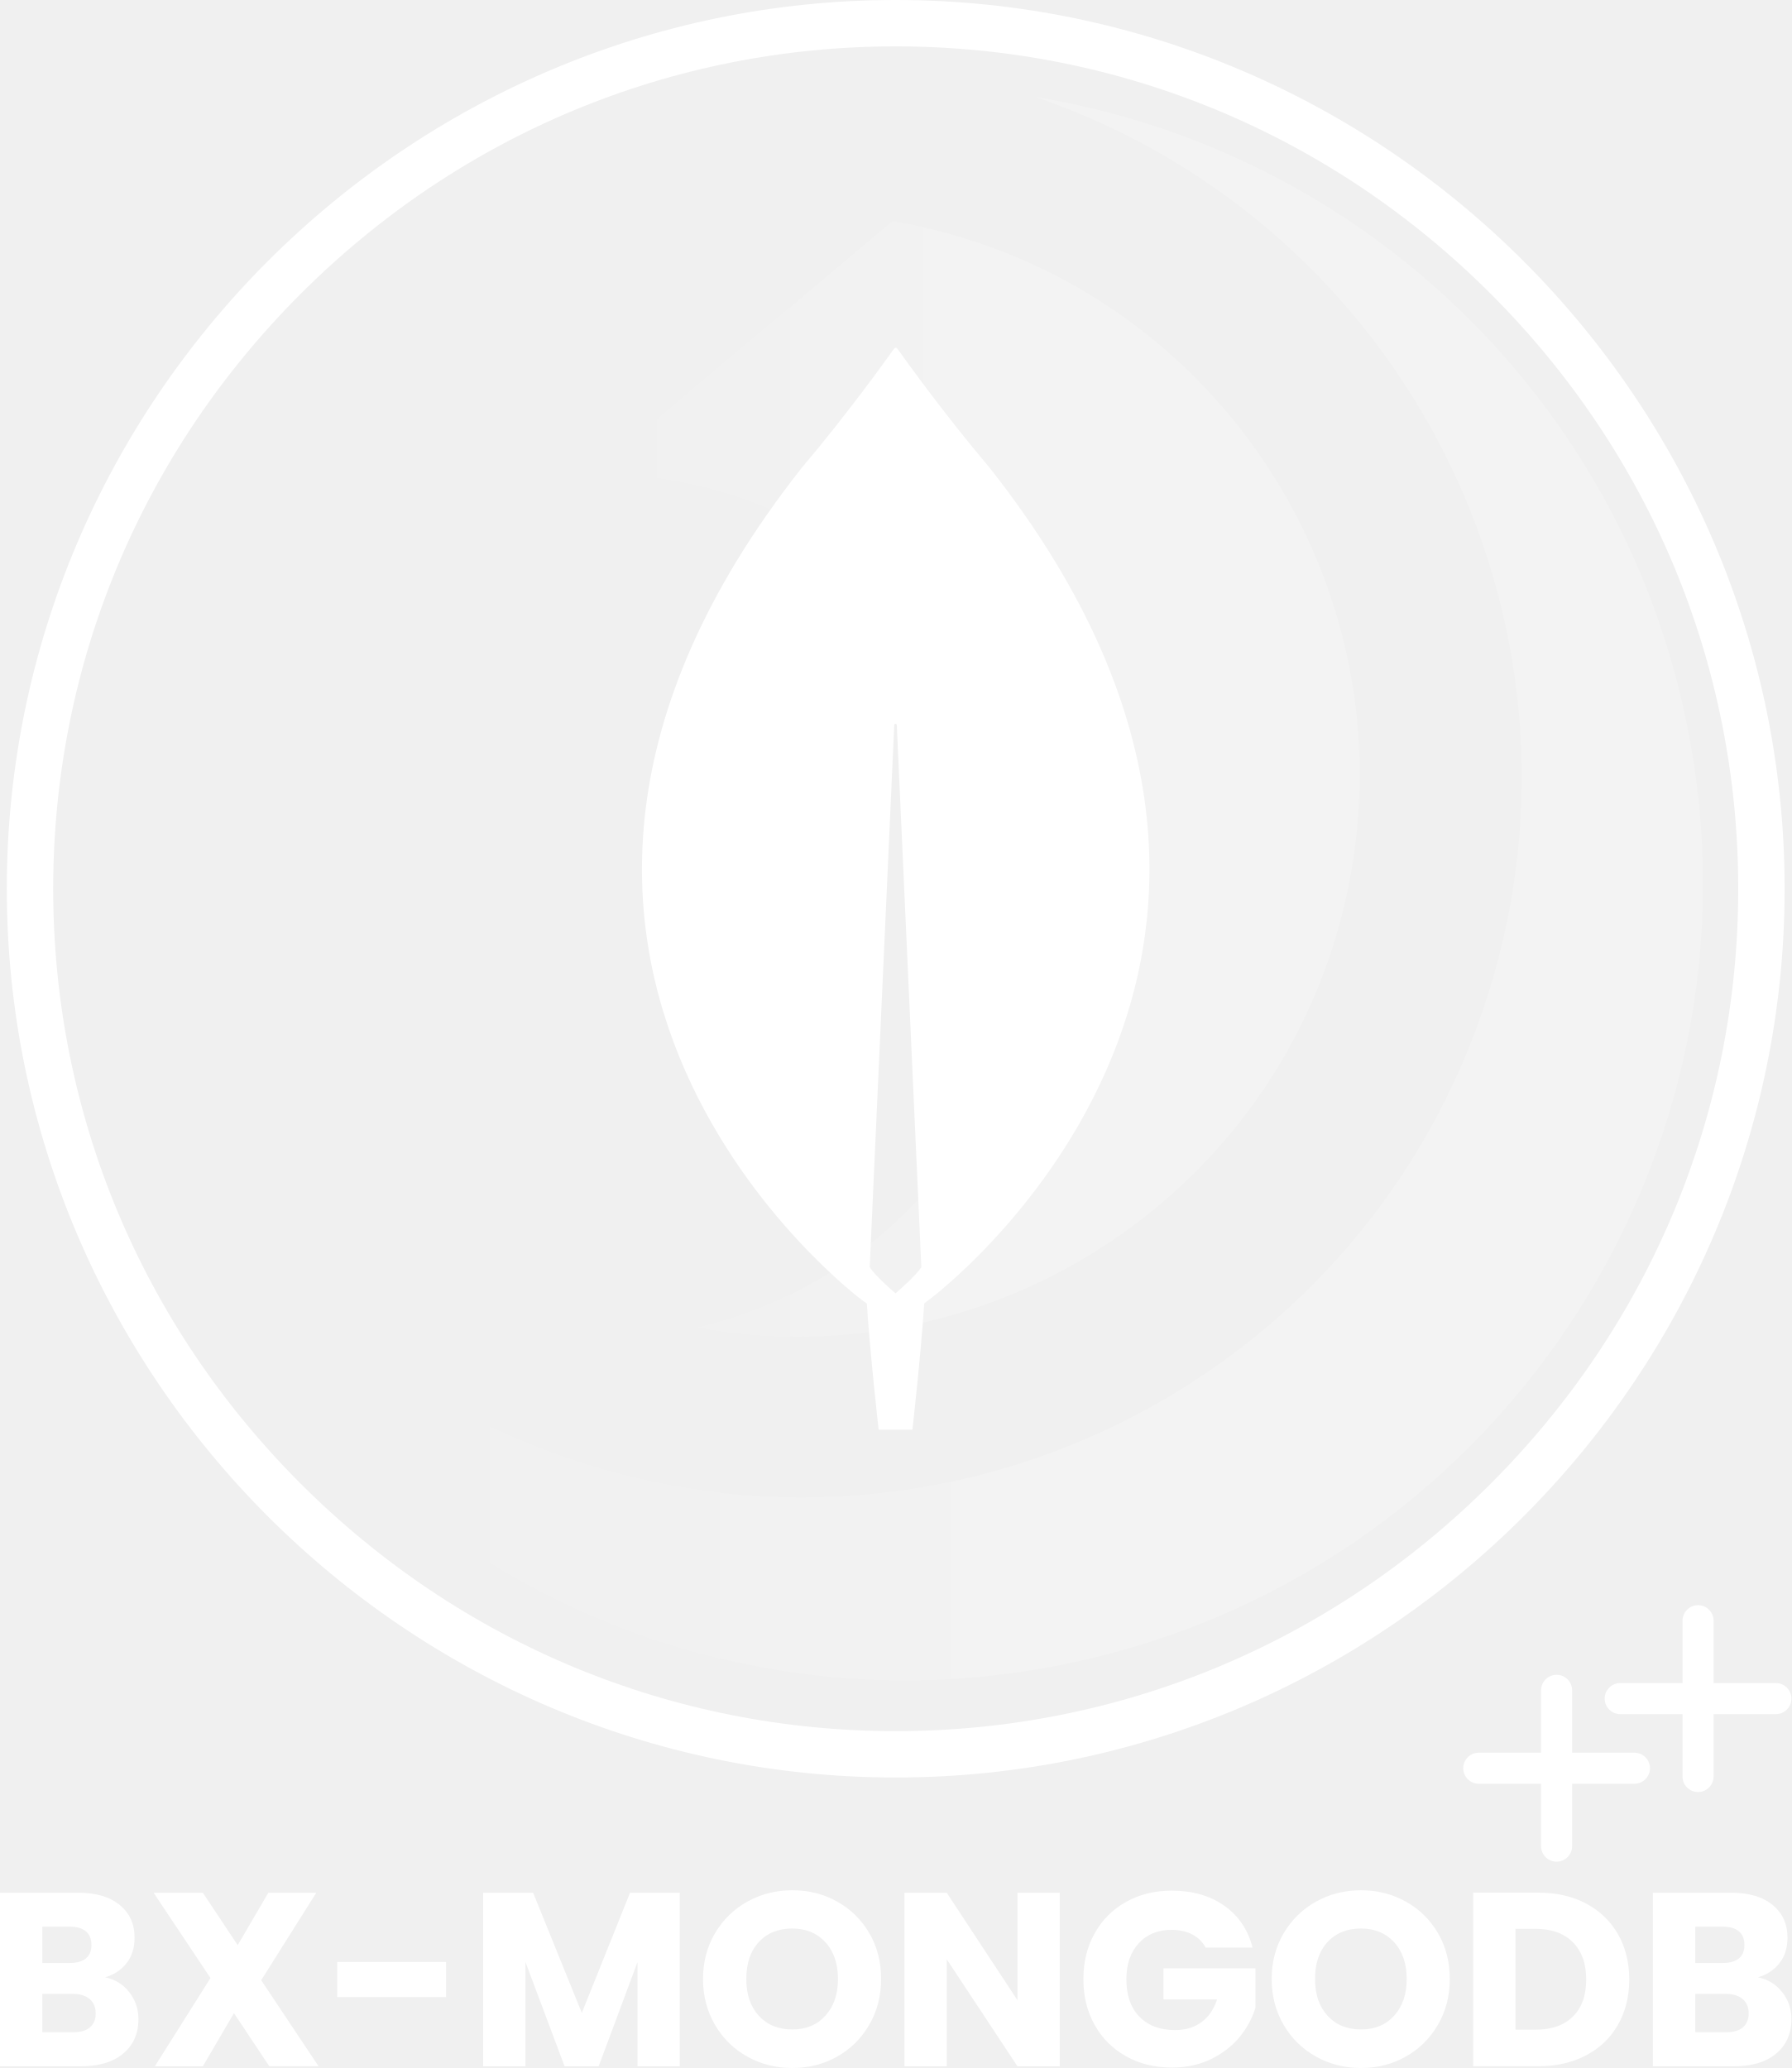
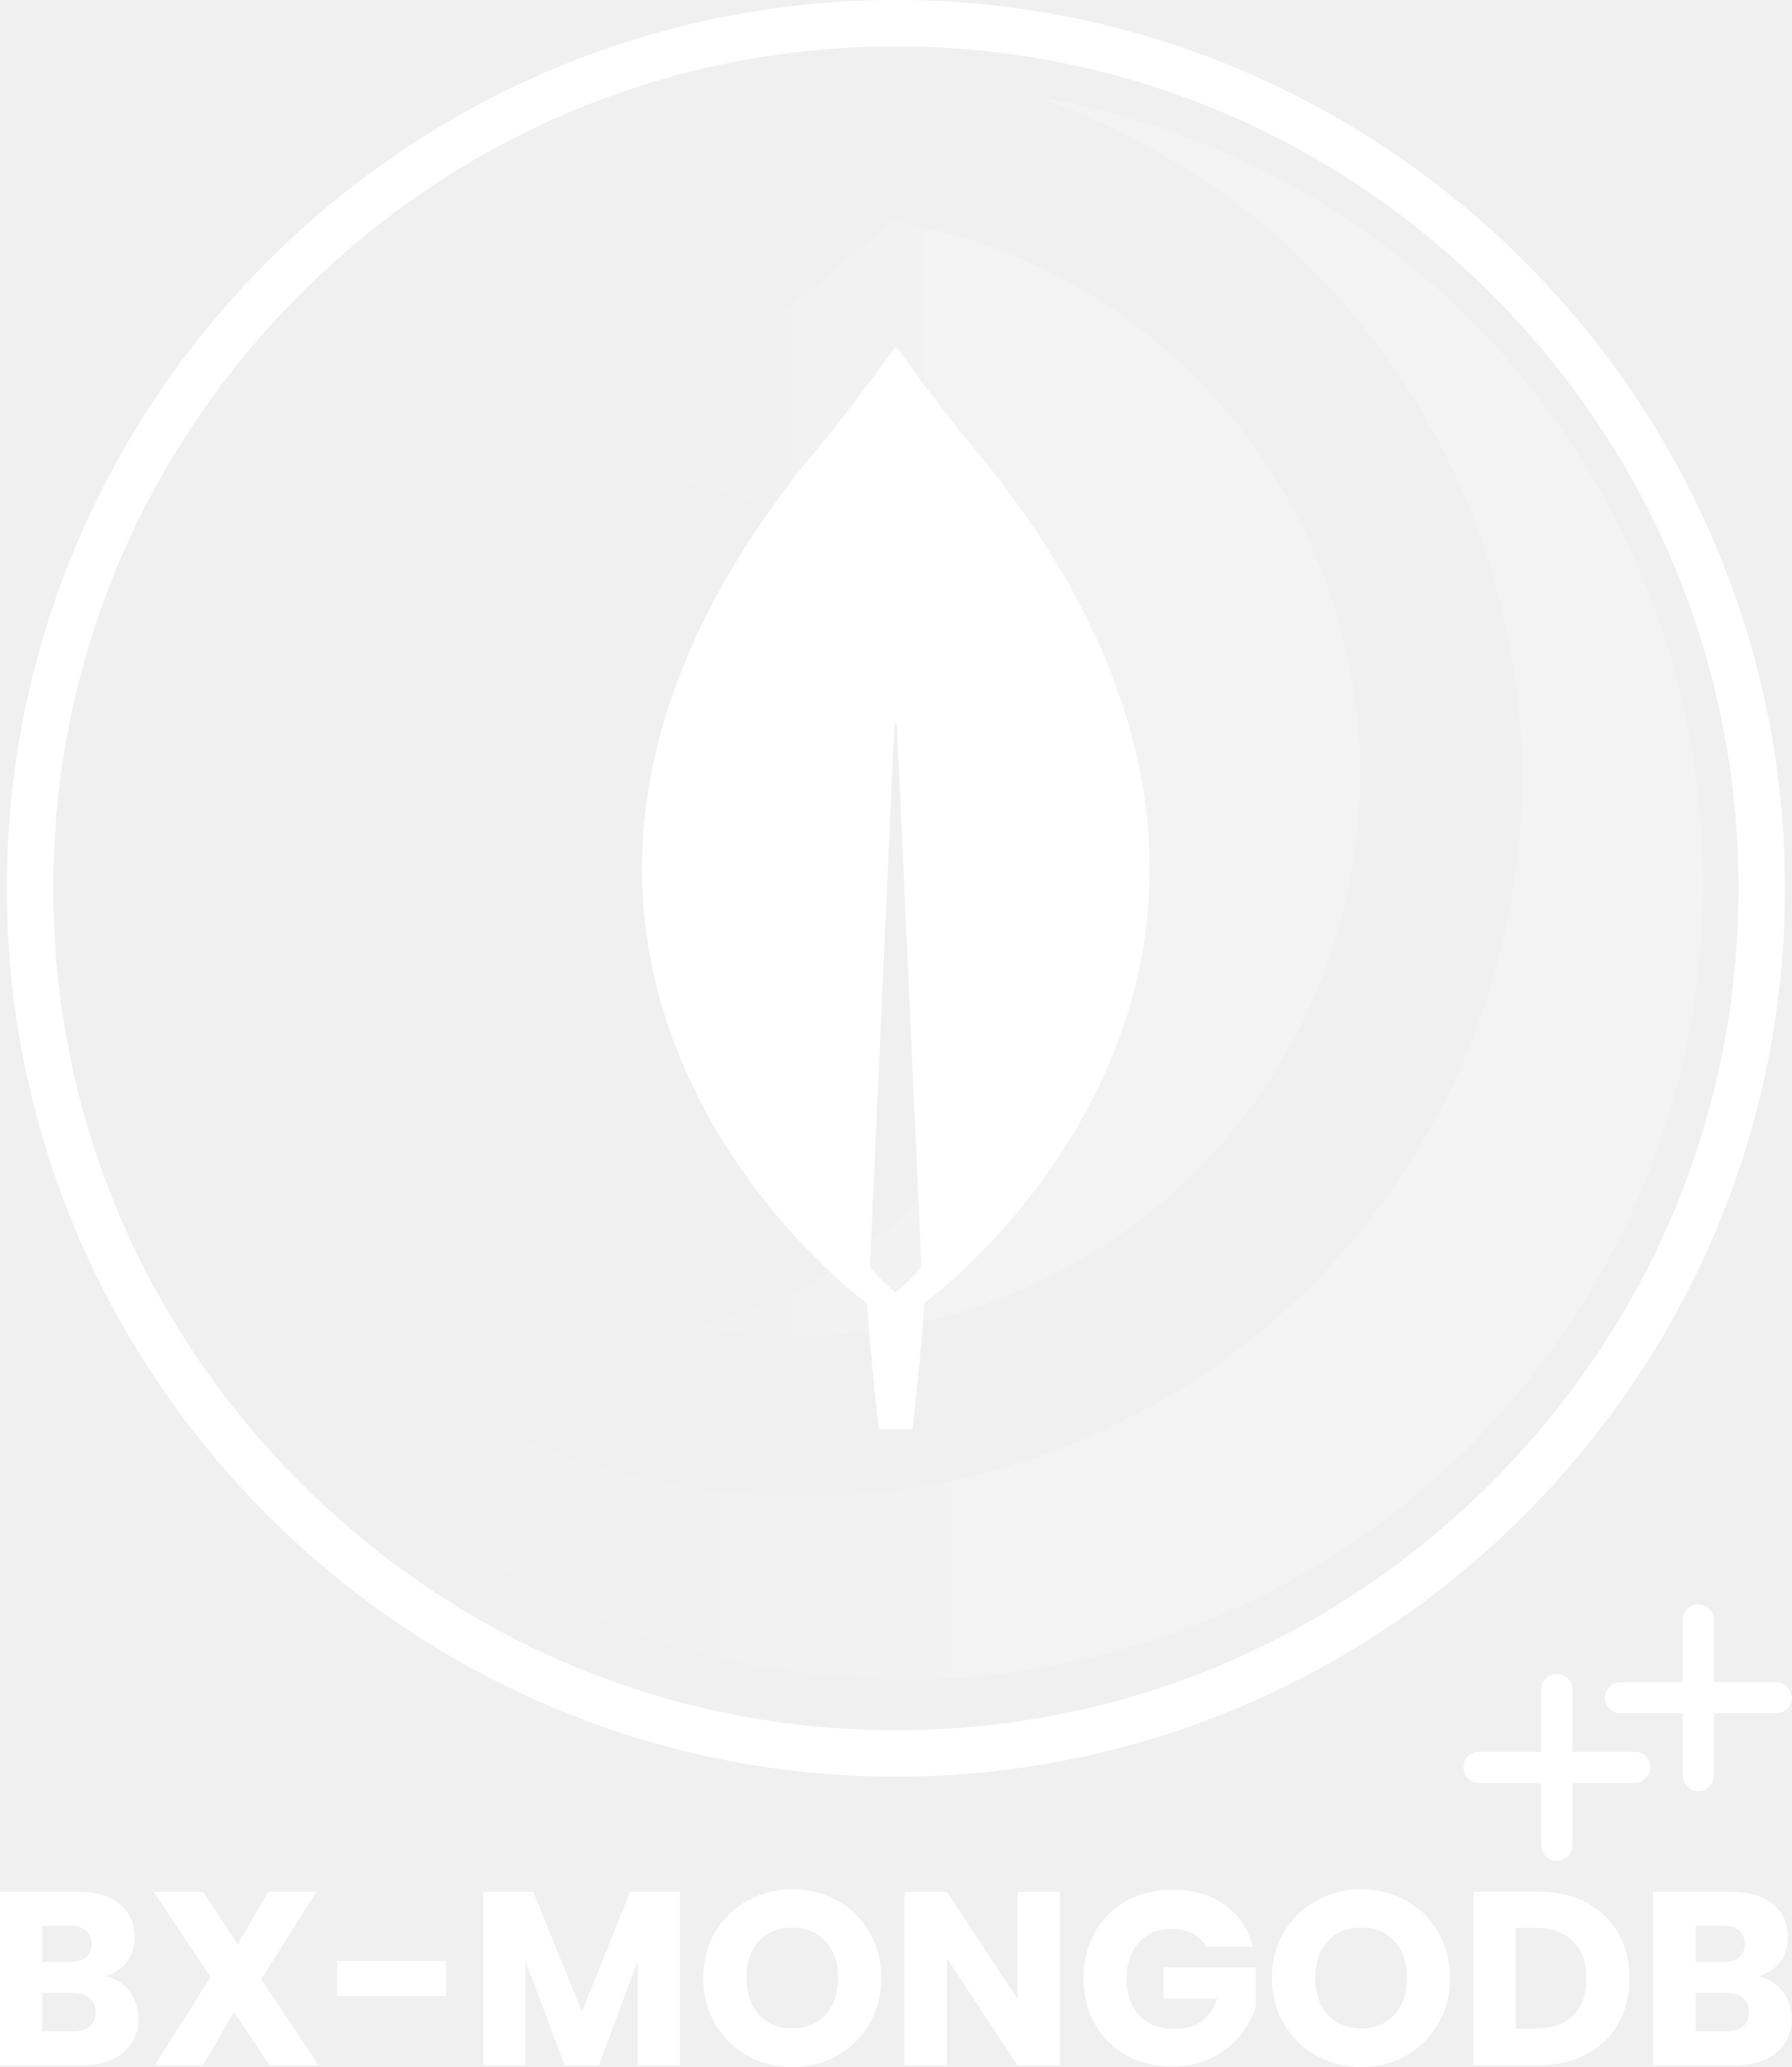
- <svg xmlns="http://www.w3.org/2000/svg" width="317" height="366" viewBox="0 0 317 366" fill="none">
-   <g clip-path="url(#clip0_1053_7409)">
-     <path d="M158.5 8.207C198.153 8.207 235.548 23.758 263.793 52.002C292.038 80.247 307.59 117.641 307.59 157.293C307.59 196.944 292.038 234.339 263.793 262.583C235.548 290.828 198.153 306.379 158.5 306.379C118.848 306.379 81.453 290.828 53.208 262.583C24.963 234.339 9.411 196.944 9.411 157.293C9.411 117.641 24.963 80.247 53.208 52.002C81.453 23.758 118.848 8.207 158.5 8.207ZM158.5 0C71.987 0 1.204 70.782 1.204 157.293C1.204 243.804 71.987 314.586 158.5 314.586C245.013 314.586 315.797 243.804 315.797 157.293C315.797 70.782 245.013 0 158.5 0Z" fill="white" />
+ <svg xmlns="http://www.w3.org/2000/svg" width="520" height="600" viewBox="0 0 520 600" fill="none">
+   <g clip-path="url(#clip0_1053_7387)">
+     <path d="M260 13.453C325.045 13.453 386.388 38.948 432.72 85.25C479.053 131.552 504.563 192.855 504.563 257.857C504.563 322.86 479.053 384.162 432.72 430.465C386.388 476.767 325.045 502.261 260 502.261C194.955 502.261 133.613 476.767 87.28 430.465C40.948 384.162 15.437 322.86 15.437 257.857C15.437 192.855 40.948 131.552 87.28 85.25C133.613 38.948 194.955 13.453 260 13.453ZM260 0C118.086 0 1.975 116.036 1.975 257.857C1.975 399.679 118.086 515.714 260 515.714C401.914 515.714 518.026 399.679 518.026 257.857C518.026 116.036 401.914 0 260 0Z" fill="white" />
    <g opacity="0.2">
-       <path d="M132.8 60.235L157.899 39.172H157.967C158.856 39.309 159.732 39.459 160.621 39.623C214.512 50.36 249.418 102.814 238.667 156.622C228.026 209.992 176.514 244.719 123.266 234.94C134.756 232.328 145.794 227.048 155.45 218.978C187.771 191.855 192.012 143.642 164.861 111.294C149.295 92.761 126.836 83.487 104.404 84.034L132.8 60.208V60.235Z" fill="url(#paint0_linear_1053_7409)" />
-       <path d="M188.032 294.615C142.812 303.697 98.291 290.047 66.311 261.556C68.172 260.749 69.963 259.696 71.605 258.301C74.942 255.497 77.213 251.845 78.321 247.947C85.31 251.968 92.724 255.388 100.52 258.068C167.077 280.951 239.515 245.499 262.33 178.971C285.213 112.415 249.76 39.978 183.231 17.164C241.17 26.697 287.128 71.081 298.563 128.541C313.91 204.931 264.423 279.255 188.032 294.601V294.615Z" fill="url(#paint1_linear_1053_7409)" />
+       <path d="M217.841 98.749L259.013 64.219H259.125C260.583 64.443 262.019 64.69 263.478 64.959C351.88 82.56 409.139 168.55 391.503 256.76C374.047 344.252 289.55 401.182 202.202 385.15C221.049 380.867 239.156 372.212 254.997 358.983C308.015 314.52 314.971 235.481 270.433 182.452C244.9 152.07 208.058 136.867 171.262 137.764L217.841 98.704V98.749Z" fill="url(#paint0_linear_1053_7387)" />
+       <path d="M308.441 482.978C234.265 497.867 161.232 475.489 108.774 428.783C111.826 427.46 114.765 425.734 117.458 423.447C122.932 418.85 126.657 412.864 128.474 406.473C139.939 413.065 152.1 418.671 164.889 423.066C274.068 460.578 392.894 402.46 430.319 293.397C467.856 184.29 409.7 65.541 300.566 28.141C395.609 43.769 470.997 116.53 489.755 210.726C514.929 335.955 433.752 457.798 308.441 482.956V482.978Z" fill="url(#paint1_linear_1053_7387)" />
    </g>
-     <path d="M289.22 310.197H278.196V299.159C278.196 297.641 276.965 296.41 275.447 296.41C273.929 296.41 272.698 297.655 272.698 299.159V310.197H261.673C260.155 310.197 258.924 311.442 258.924 312.946C258.924 314.451 260.155 315.696 261.673 315.696H272.698V326.733C272.698 328.252 273.929 329.483 275.447 329.483C276.965 329.483 278.196 328.238 278.196 326.733V315.696H289.22C290.739 315.696 291.97 314.451 291.97 312.946C291.97 311.442 290.739 310.197 289.22 310.197Z" fill="white" />
-     <path d="M314.251 297.873H303.226V286.835C303.226 285.317 301.995 284.086 300.477 284.086C298.959 284.086 297.728 285.331 297.728 286.835V297.873H286.703C285.185 297.873 283.954 299.118 283.954 300.622C283.954 302.127 285.185 303.371 286.703 303.371H297.728V314.409C297.728 315.927 298.959 317.158 300.477 317.158C301.995 317.158 303.226 315.914 303.226 314.409V303.371H314.251C315.769 303.371 317 302.127 317 300.622C317 299.118 315.769 297.873 314.251 297.873Z" fill="white" />
-     <path d="M22.883 352.597C23.964 353.979 24.497 355.565 24.497 357.343C24.497 359.915 23.595 361.939 21.803 363.444C20.011 364.948 17.508 365.7 14.293 365.7H0V334.98H13.828C16.947 334.98 19.395 335.692 21.16 337.128C22.924 338.564 23.813 340.493 23.813 342.941C23.813 344.746 23.335 346.251 22.391 347.454C21.447 348.658 20.189 349.479 18.602 349.944C20.38 350.327 21.816 351.202 22.883 352.597ZM7.482 347.413H12.379C13.61 347.413 14.553 347.14 15.196 346.606C15.853 346.073 16.181 345.28 16.181 344.227C16.181 343.173 15.853 342.366 15.196 341.819C14.54 341.259 13.596 340.985 12.379 340.985H7.482V347.413ZM15.907 358.807C16.591 358.232 16.933 357.412 16.933 356.331C16.933 355.251 16.578 354.403 15.866 353.801C15.155 353.199 14.17 352.884 12.912 352.884H7.482V359.669H12.994C14.252 359.669 15.224 359.381 15.907 358.821V358.807Z" fill="white" />
-     <path d="M47.654 365.7L41.403 356.29L35.891 365.7H27.397L37.245 350.081L27.178 334.98H35.891L42.059 344.254L47.489 334.98H55.97L46.217 350.464L56.367 365.687H47.654V365.7Z" fill="white" />
-     <path d="M78.935 347.234V353.444H59.677V347.234H78.935Z" fill="white" />
-     <path d="M120.284 334.98V365.7H112.802V347.277L105.936 365.7H99.904L92.983 347.236V365.7H85.501V334.98H94.337L102.954 356.249L111.489 334.98H120.284Z" fill="white" />
-     <path d="M132.253 363.991C129.845 362.651 127.93 360.777 126.521 358.369C125.113 355.962 124.401 353.254 124.401 350.245C124.401 347.236 125.113 344.541 126.521 342.148C127.944 339.754 129.845 337.894 132.253 336.554C134.66 335.213 137.3 334.543 140.199 334.543C143.099 334.543 145.739 335.213 148.146 336.554C150.554 337.894 152.441 339.768 153.836 342.148C155.231 344.528 155.915 347.236 155.915 350.245C155.915 353.254 155.218 355.962 153.809 358.369C152.4 360.777 150.513 362.651 148.119 363.991C145.725 365.331 143.085 366.002 140.199 366.002C137.313 366.002 134.66 365.331 132.253 363.991ZM146.067 356.728C147.544 355.1 148.283 352.939 148.283 350.245C148.283 347.55 147.544 345.362 146.067 343.748C144.59 342.134 142.634 341.313 140.186 341.313C137.737 341.313 135.727 342.12 134.263 343.721C132.786 345.321 132.061 347.496 132.061 350.245C132.061 352.994 132.8 355.128 134.263 356.742C135.74 358.356 137.71 359.176 140.186 359.176C142.661 359.176 144.604 358.356 146.067 356.728Z" fill="white" />
-     <path d="M187.525 365.7H180.043L167.528 346.757V365.7H160.046V334.98H167.528L180.043 354.006V334.98H187.525V365.7Z" fill="white" />
-     <path d="M213.348 344.694C212.788 343.668 211.994 342.888 210.969 342.355C209.929 341.821 208.712 341.548 207.316 341.548C204.896 341.548 202.953 342.341 201.503 343.928C200.04 345.514 199.315 347.634 199.315 350.288C199.315 353.119 200.081 355.321 201.613 356.908C203.145 358.494 205.251 359.288 207.932 359.288C209.765 359.288 211.324 358.823 212.596 357.893C213.868 356.963 214.785 355.622 215.373 353.871H205.88V348.359H222.157V355.321C221.596 357.181 220.666 358.918 219.339 360.532C218.013 362.133 216.33 363.432 214.292 364.431C212.254 365.415 209.943 365.921 207.385 365.921C204.348 365.921 201.64 365.265 199.26 363.924C196.88 362.598 195.034 360.751 193.707 358.385C192.38 356.019 191.71 353.324 191.71 350.288C191.71 347.251 192.366 344.543 193.707 342.163C195.034 339.783 196.88 337.937 199.246 336.61C201.613 335.283 204.307 334.613 207.344 334.613C211.023 334.613 214.114 335.502 216.645 337.28C219.162 339.059 220.83 341.52 221.651 344.68H213.389L213.348 344.694Z" fill="white" />
-     <path d="M232.88 363.991C230.473 362.651 228.558 360.777 227.149 358.369C225.741 355.962 225.029 353.254 225.029 350.245C225.029 347.236 225.741 344.541 227.149 342.148C228.572 339.754 230.473 337.894 232.88 336.554C235.288 335.213 237.928 334.543 240.827 334.543C243.727 334.543 246.367 335.213 248.774 336.554C251.182 337.894 253.069 339.768 254.464 342.148C255.859 344.528 256.543 347.236 256.543 350.245C256.543 353.254 255.846 355.962 254.437 358.369C253.028 360.777 251.14 362.651 248.747 363.991C246.353 365.331 243.713 366.002 240.827 366.002C237.941 366.002 235.288 365.331 232.88 363.991ZM246.709 356.728C248.186 355.1 248.925 352.939 248.925 350.245C248.925 347.55 248.186 345.362 246.709 343.748C245.232 342.134 243.276 341.313 240.827 341.313C238.379 341.313 236.368 342.12 234.905 343.721C233.428 345.321 232.703 347.496 232.703 350.245C232.703 352.994 233.441 355.128 234.905 356.742C236.382 358.356 238.352 359.176 240.827 359.176C243.303 359.176 245.245 358.356 246.709 356.728Z" fill="white" />
-     <path d="M280.685 336.911C283.106 338.197 284.98 340.002 286.306 342.314C287.633 344.625 288.303 347.306 288.303 350.342C288.303 353.379 287.633 356.019 286.306 358.344C284.98 360.683 283.092 362.488 280.657 363.76C278.223 365.046 275.405 365.689 272.191 365.689H260.688V334.969H272.191C275.432 334.969 278.25 335.612 280.671 336.897L280.685 336.911ZM278.318 356.908C279.891 355.362 280.685 353.174 280.685 350.342C280.685 347.511 279.891 345.309 278.318 343.736C276.745 342.163 274.543 341.37 271.712 341.37H268.169V359.219H271.712C274.543 359.219 276.745 358.453 278.318 356.908Z" fill="white" />
-     <path d="M315.386 352.597C316.467 353.979 317 355.565 317 357.343C317 359.915 316.097 361.939 314.306 363.444C312.514 364.948 310.011 365.7 306.796 365.7H292.489V334.98H306.318C309.436 334.98 311.885 335.692 313.649 337.128C315.413 338.564 316.303 340.493 316.303 342.941C316.303 344.746 315.824 346.251 314.88 347.454C313.936 348.658 312.678 349.479 311.091 349.944C312.869 350.327 314.306 351.202 315.372 352.597H315.386ZM299.985 347.413H304.881C306.112 347.413 307.056 347.14 307.699 346.606C308.356 346.073 308.684 345.28 308.684 344.227C308.684 343.173 308.356 342.366 307.699 341.819C307.043 341.259 306.099 340.985 304.881 340.985H299.985V347.413ZM308.41 358.807C309.094 358.232 309.436 357.412 309.436 356.331C309.436 355.251 309.081 354.403 308.369 353.801C307.658 353.199 306.673 352.884 305.415 352.884H299.985V359.669H305.497C306.755 359.669 307.726 359.381 308.41 358.821V358.807Z" fill="white" />
-     <path d="M175.201 82.887C167.131 73.354 160.183 63.67 158.76 61.66C158.61 61.509 158.391 61.509 158.241 61.66C156.818 63.67 149.87 73.354 141.8 82.887C72.507 170.862 152.715 230.237 152.715 230.237L153.385 230.688C153.987 239.852 155.478 253.037 155.478 253.037H161.455C161.455 253.037 162.946 239.92 163.548 230.688L164.218 230.168C164.286 230.168 244.494 170.876 175.201 82.887ZM158.459 228.896C158.459 228.896 154.876 225.846 153.905 224.273V224.123L158.241 128.325C158.241 128.024 158.692 128.024 158.692 128.325L163.028 224.123V224.273C162.057 225.832 158.473 228.896 158.473 228.896H158.459Z" fill="white" />
+     <path d="M474.43 508.516H456.346V490.421C456.346 487.932 454.327 485.914 451.836 485.914C449.346 485.914 447.326 487.954 447.326 490.421V508.516H429.242C426.752 508.516 424.732 510.556 424.732 513.023C424.732 515.489 426.752 517.53 429.242 517.53H447.326V535.624C447.326 538.113 449.346 540.131 451.836 540.131C454.327 540.131 456.346 538.091 456.346 535.624V517.53H474.43C476.921 517.53 478.94 515.489 478.94 513.023C478.94 510.556 476.921 508.516 474.43 508.516Z" fill="white" />
+     <path d="M515.49 488.313H497.406V470.218C497.406 467.729 495.386 465.711 492.896 465.711C490.405 465.711 488.386 467.751 488.386 470.218V488.313H470.302C467.811 488.313 465.792 490.353 465.792 492.82C465.792 495.286 467.811 497.326 470.302 497.326H488.386V515.421C488.386 517.91 490.405 519.928 492.896 519.928C495.386 519.928 497.406 517.888 497.406 515.421V497.326H515.49C517.98 497.326 520 495.286 520 492.82C520 490.353 517.98 488.313 515.49 488.313Z" fill="white" />
+     <path d="M37.537 578.025C39.31 580.289 40.185 582.89 40.185 585.805C40.185 590.021 38.704 593.339 35.765 595.805C32.825 598.272 28.719 599.505 23.447 599.505H0V549.145H22.684C27.799 549.145 31.816 550.31 34.71 552.665C37.604 555.019 39.063 558.181 39.063 562.194C39.063 565.154 38.278 567.621 36.729 569.594C35.181 571.567 33.117 572.912 30.514 573.675C33.431 574.302 35.787 575.737 37.537 578.025ZM12.273 569.526H20.305C22.325 569.526 23.873 569.078 24.927 568.204C26.005 567.329 26.543 566.029 26.543 564.302C26.543 562.576 26.005 561.253 24.927 560.356C23.851 559.436 22.302 558.988 20.305 558.988H12.273V569.526ZM26.094 588.204C27.216 587.263 27.777 585.917 27.777 584.146C27.777 582.374 27.194 580.984 26.027 579.998C24.86 579.011 23.245 578.495 21.18 578.495H12.273V589.617H21.315C23.379 589.617 24.972 589.146 26.094 588.227V588.204Z" fill="white" />
+     <path d="M78.17 599.505L67.916 584.079L58.874 599.505H44.941L61.096 573.899L44.582 549.145H58.874L68.993 564.347L77.901 549.145H91.812L75.814 574.527L92.463 599.483H78.17V599.505Z" fill="white" />
+     <path d="M129.484 569.234V579.414H97.893V569.234H129.484Z" fill="white" />
+     <path d="M197.311 549.145V599.505H185.038V569.302L173.775 599.505H163.88L152.527 569.235V599.505H140.254V549.145H154.748L168.884 584.011L182.884 549.145H197.311Z" fill="white" />
+     <path d="M216.943 596.701C212.994 594.504 209.853 591.432 207.542 587.486C205.231 583.539 204.064 579.1 204.064 574.167C204.064 569.234 205.231 564.817 207.542 560.893C209.876 556.969 212.994 553.919 216.943 551.722C220.892 549.524 225.223 548.426 229.979 548.426C234.736 548.426 239.066 549.524 243.015 551.722C246.964 553.919 250.06 556.991 252.349 560.893C254.637 564.794 255.759 569.234 255.759 574.167C255.759 579.1 254.615 583.539 252.304 587.486C249.993 591.432 246.897 594.504 242.97 596.701C239.044 598.899 234.713 599.997 229.979 599.997C225.245 599.997 220.892 598.899 216.943 596.701ZM239.605 584.795C242.028 582.127 243.239 578.584 243.239 574.167C243.239 569.749 242.028 566.162 239.605 563.516C237.181 560.87 233.973 559.525 229.957 559.525C225.941 559.525 222.642 560.848 220.242 563.471C217.818 566.095 216.629 569.66 216.629 574.167C216.629 578.674 217.841 582.171 220.242 584.817C222.665 587.463 225.896 588.808 229.957 588.808C234.018 588.808 237.204 587.463 239.605 584.795Z" fill="white" />
+     <path d="M307.611 599.505H295.338L274.808 568.45V599.505H262.535V549.145H274.808L295.338 580.334V549.145H307.611V599.505Z" fill="white" />
+     <path d="M349.972 565.064C349.052 563.383 347.751 562.105 346.068 561.23C344.363 560.356 342.366 559.907 340.077 559.907C336.106 559.907 332.92 561.208 330.541 563.809C328.141 566.41 326.952 569.885 326.952 574.235C326.952 578.877 328.208 582.487 330.721 585.088C333.234 587.689 336.689 588.989 341.087 588.989C344.093 588.989 346.651 588.227 348.738 586.702C350.824 585.177 352.328 582.98 353.293 580.11H337.721V571.074H364.421V582.487C363.501 585.536 361.976 588.384 359.799 591.029C357.623 593.653 354.863 595.783 351.52 597.42C348.177 599.034 344.385 599.864 340.189 599.864C335.208 599.864 330.766 598.788 326.862 596.59C322.958 594.415 319.929 591.388 317.752 587.509C315.576 583.63 314.477 579.213 314.477 574.235C314.477 569.257 315.554 564.818 317.752 560.916C319.929 557.015 322.958 553.988 326.839 551.813C330.721 549.638 335.141 548.539 340.122 548.539C346.158 548.539 351.228 549.997 355.379 552.911C359.508 555.826 362.245 559.862 363.591 565.042H350.039L349.972 565.064Z" fill="white" />
+     <path d="M382.013 596.701C378.064 594.504 374.923 591.432 372.612 587.486C370.301 583.539 369.134 579.1 369.134 574.167C369.134 569.234 370.301 564.817 372.612 560.893C374.945 556.969 378.064 553.919 382.013 551.722C385.962 549.524 390.292 548.426 395.049 548.426C399.805 548.426 404.136 549.524 408.084 551.722C412.033 553.919 415.13 556.991 417.418 560.893C419.707 564.794 420.829 569.234 420.829 574.167C420.829 579.1 419.684 583.539 417.373 587.486C415.062 591.432 411.966 594.504 408.04 596.701C404.113 598.899 399.783 599.997 395.049 599.997C390.314 599.997 385.962 598.899 382.013 596.701ZM404.696 584.795C407.12 582.127 408.331 578.584 408.331 574.167C408.331 569.749 407.12 566.162 404.696 563.516C402.273 560.87 399.065 559.525 395.049 559.525C391.032 559.525 387.734 560.848 385.333 563.471C382.91 566.095 381.721 569.66 381.721 574.167C381.721 578.674 382.933 582.171 385.333 584.817C387.757 587.463 390.987 588.808 395.049 588.808C399.11 588.808 402.296 587.463 404.696 584.795Z" fill="white" />
+     <path d="M460.43 552.305C464.401 554.413 467.475 557.373 469.651 561.162C471.828 564.951 472.927 569.346 472.927 574.324C472.927 579.302 471.828 583.629 469.651 587.441C467.475 591.275 464.379 594.235 460.385 596.32C456.391 598.428 451.769 599.482 446.496 599.482H427.627V549.121H446.496C451.814 549.121 456.436 550.175 460.407 552.283L460.43 552.305ZM456.548 585.087C459.129 582.553 460.43 578.965 460.43 574.324C460.43 569.682 459.129 566.072 456.548 563.494C453.968 560.915 450.356 559.615 445.711 559.615H439.9V588.876H445.711C450.356 588.876 453.968 587.62 456.548 585.087Z" fill="white" />
+     <path d="M517.353 578.025C519.125 580.289 520 582.89 520 585.805C520 590.021 518.519 593.339 515.58 595.805C512.641 598.272 508.535 599.505 503.262 599.505H479.793V549.145H502.477C507.592 549.145 511.609 550.31 514.503 552.665C517.397 555.019 518.856 558.181 518.856 562.194C518.856 565.154 518.071 567.621 516.522 569.594C514.974 571.567 512.91 572.912 510.307 573.675C513.224 574.302 515.58 575.737 517.33 578.025H517.353ZM492.088 569.526H500.121C502.14 569.526 503.688 569.078 504.743 568.204C505.82 567.329 506.358 566.029 506.358 564.302C506.358 562.576 505.82 561.253 504.743 560.356C503.666 559.436 502.118 558.988 500.121 558.988H492.088V569.526ZM505.91 588.204C507.031 587.263 507.592 585.917 507.592 584.146C507.592 582.374 507.009 580.984 505.842 579.998C504.676 579.011 503.06 578.495 500.996 578.495H492.088V589.617H501.131C503.195 589.617 504.788 589.146 505.91 588.227V588.204Z" fill="white" />
+     <path d="M287.395 135.879C274.157 120.251 262.759 104.376 260.426 101.08C260.179 100.833 259.82 100.833 259.573 101.08C257.24 104.376 245.842 120.251 232.604 135.879C118.938 280.1 250.509 377.435 250.509 377.435L251.608 378.175C252.595 393.198 255.041 414.813 255.041 414.813H264.846C264.846 414.813 267.292 393.31 268.279 378.175L269.378 377.323C269.49 377.323 401.061 280.122 287.395 135.879ZM259.932 375.238C259.932 375.238 254.054 370.238 252.461 367.659V367.412L259.573 210.366C259.573 209.873 260.314 209.873 260.314 210.366L267.426 367.412V367.659C265.833 370.215 259.955 375.238 259.955 375.238H259.932Z" fill="white" />
  </g>
  <defs>
-     <linearGradient id="paint0_linear_1053_7409" x1="104.404" y1="137.87" x2="240.623" y2="137.87" gradientUnits="userSpaceOnUse">
+     <linearGradient id="paint0_linear_1053_7387" x1="171.262" y1="226.019" x2="394.712" y2="226.019" gradientUnits="userSpaceOnUse">
      <stop stop-color="white" stop-opacity="0" />
      <stop offset="0.52" stop-color="white" />
    </linearGradient>
-     <linearGradient id="paint1_linear_1053_7409" x1="66.311" y1="157.291" x2="301.353" y2="157.291" gradientUnits="userSpaceOnUse">
+     <linearGradient id="paint1_linear_1053_7387" x1="108.774" y1="257.858" x2="494.332" y2="257.858" gradientUnits="userSpaceOnUse">
      <stop stop-color="white" stop-opacity="0" />
      <stop offset="0.52" stop-color="white" />
    </linearGradient>
-     <clipPath id="clip0_1053_7409">
-       <rect width="317" height="366" fill="white" />
+     <clipPath id="clip0_1053_7387">
+       <rect width="520" height="600" fill="white" />
    </clipPath>
  </defs>
</svg>
